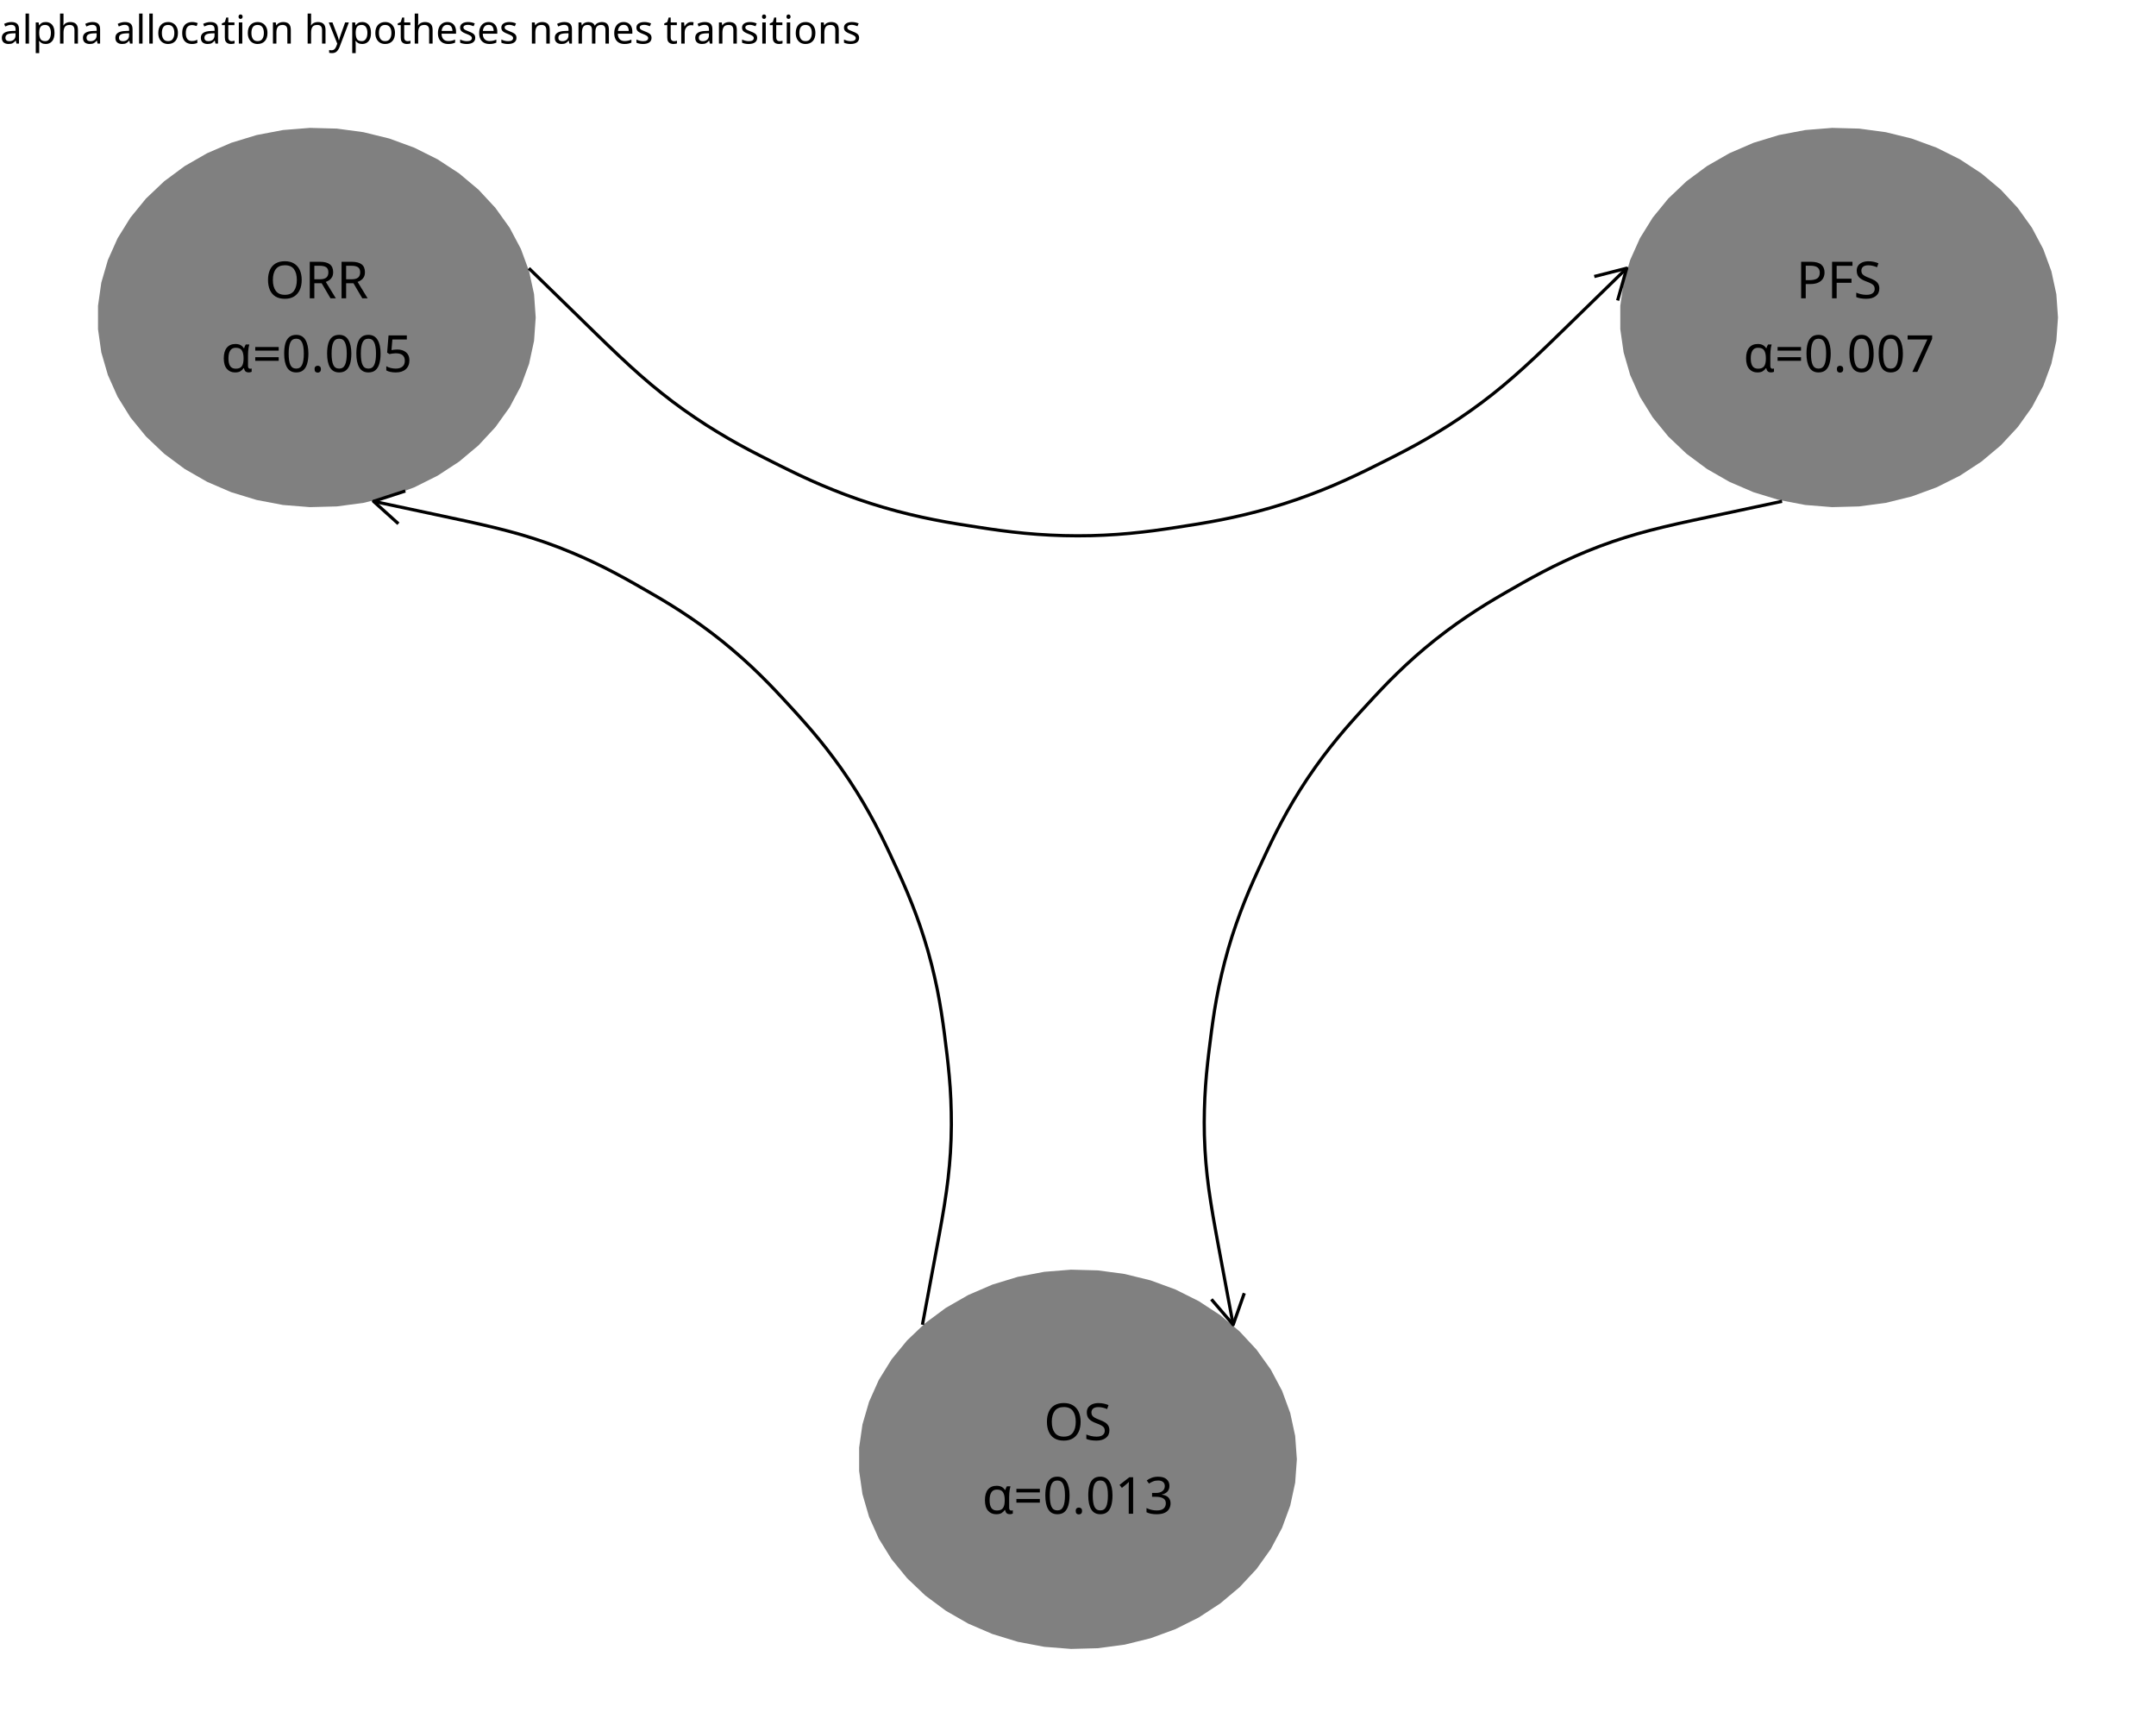
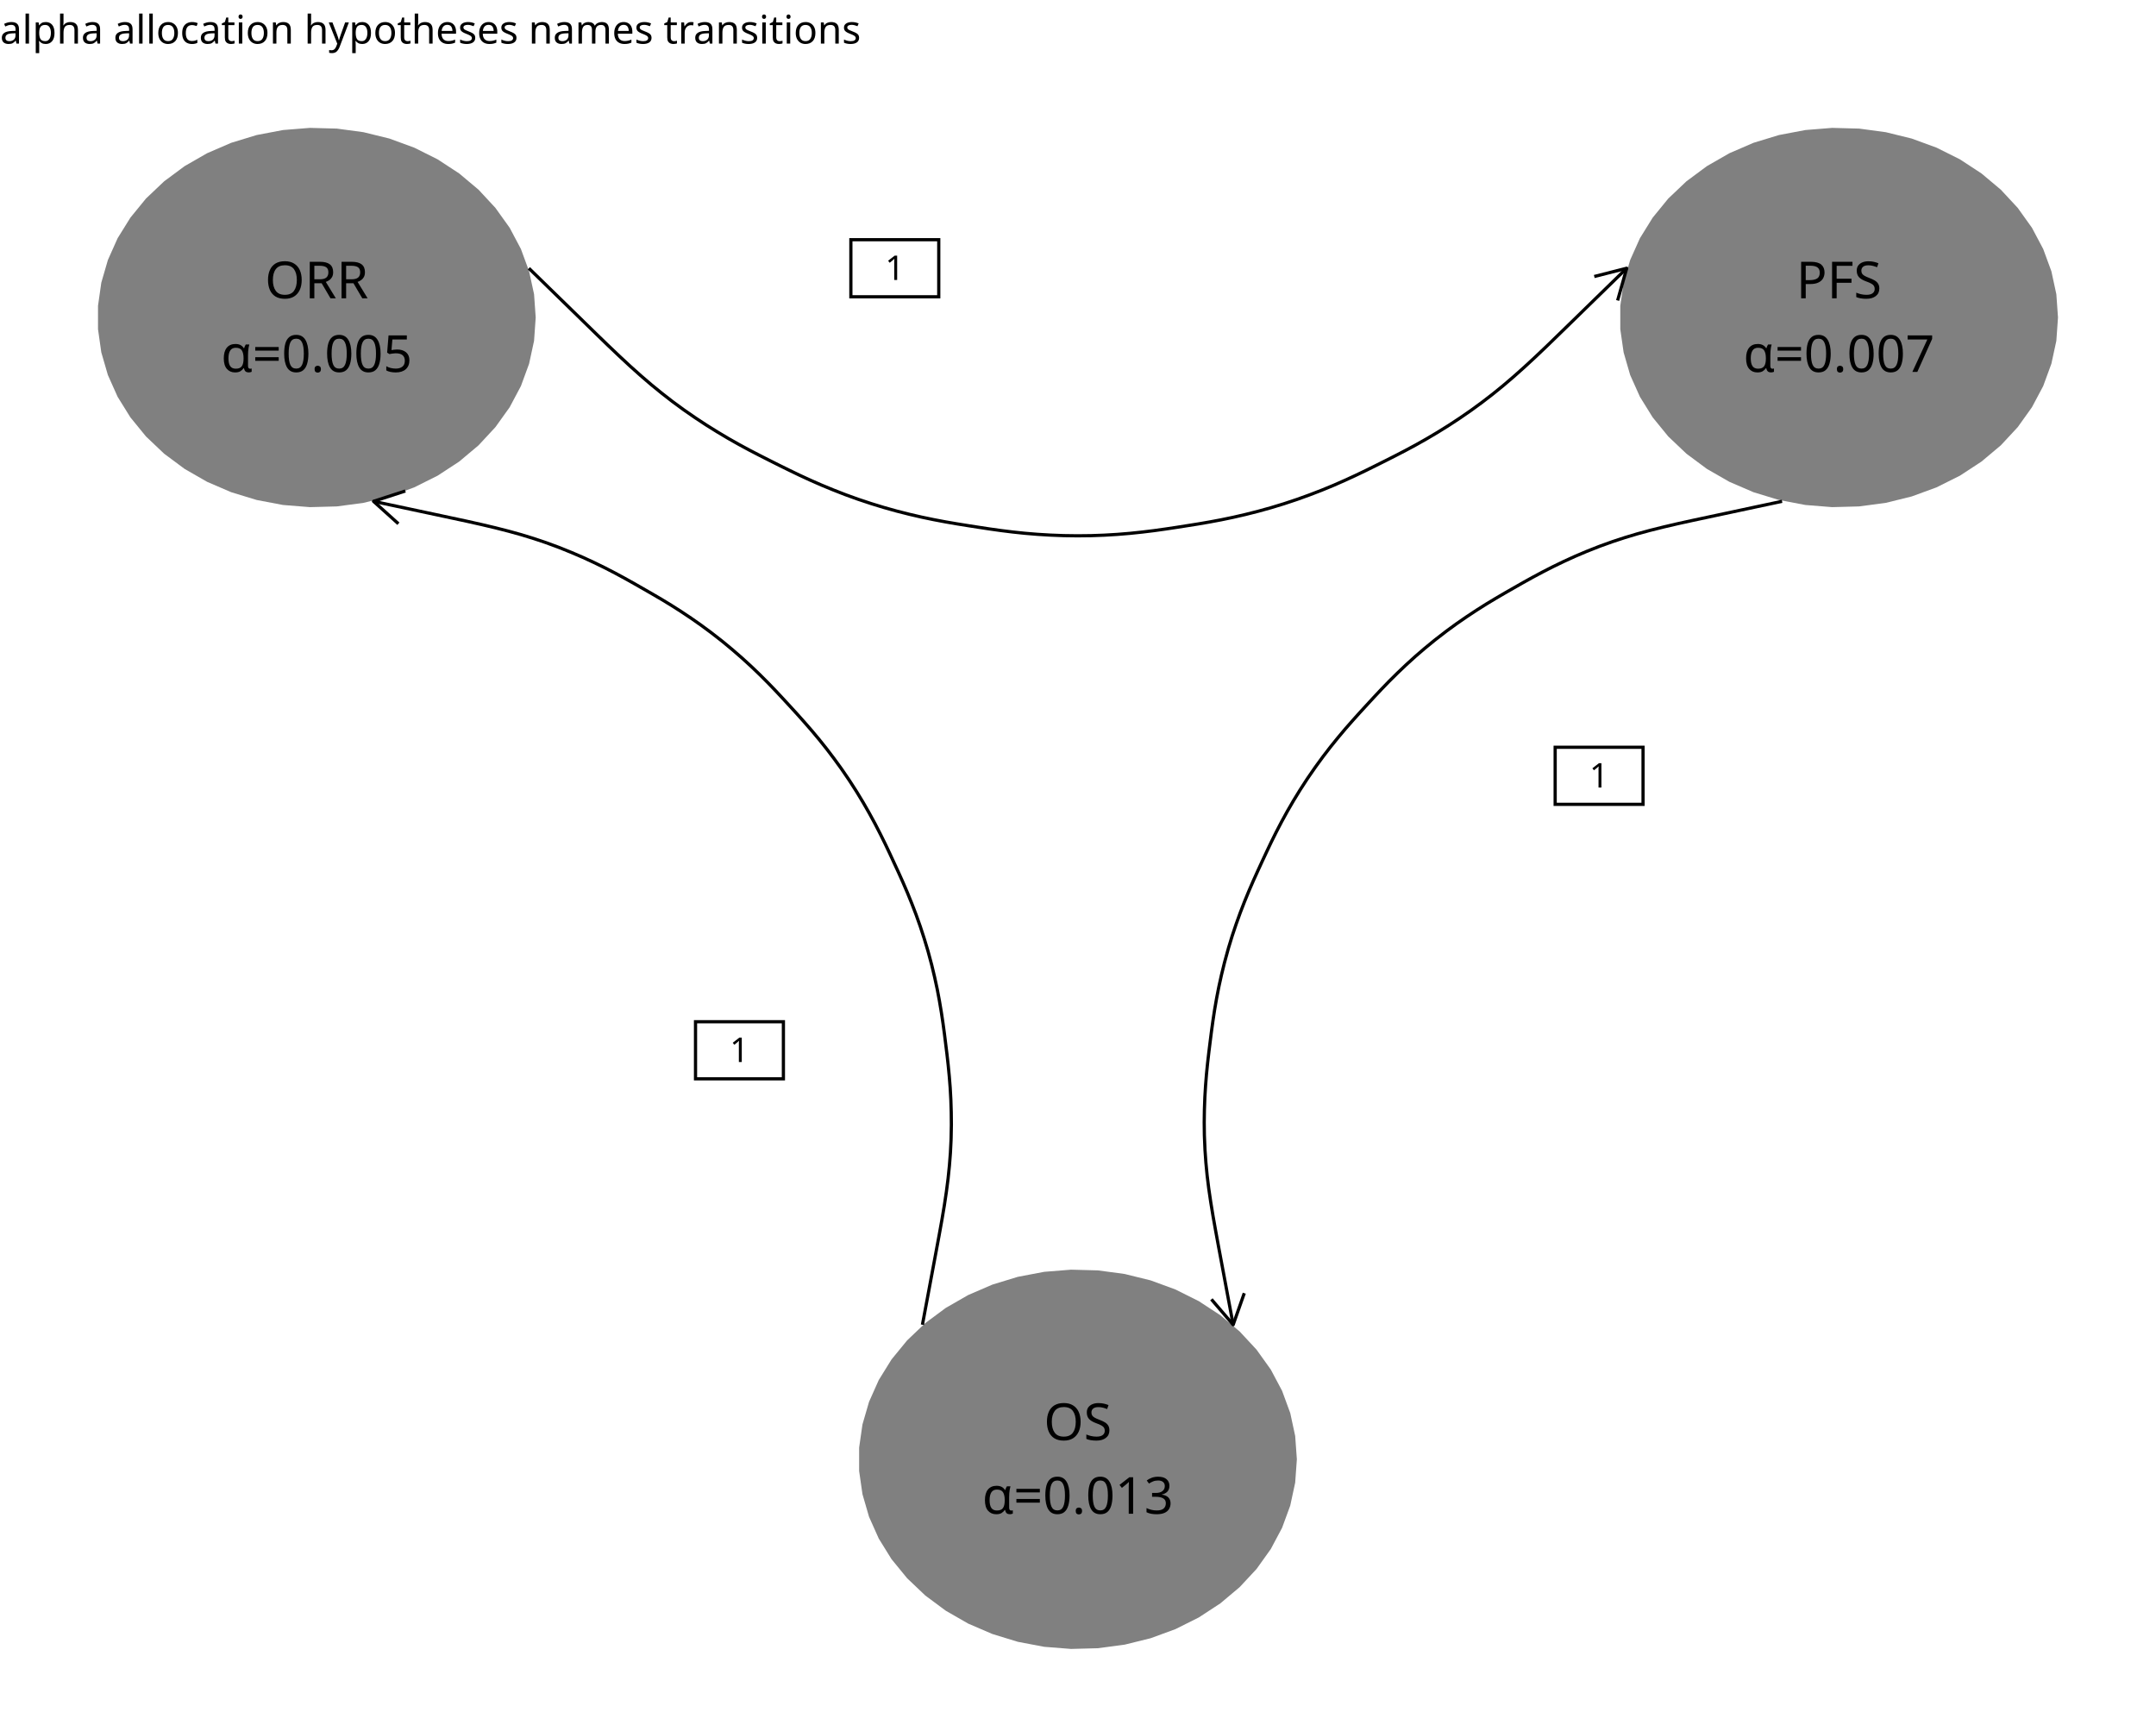
<svg xmlns="http://www.w3.org/2000/svg" class="svglite" data-engine-version="2.0" width="720.00pt" height="576.00pt" viewBox="0 0 720.00 576.00">
  <defs>
    <style type="text/css">
    .svglite line, .svglite polyline, .svglite polygon, .svglite path, .svglite rect, .svglite circle {
      fill: none;
      stroke: #000000;
      stroke-linecap: round;
      stroke-linejoin: round;
      stroke-miterlimit: 10.00;
    }
  </style>
  </defs>
  <rect width="100%" height="100%" style="stroke: none; fill: #FFFFFF;" />
  <defs>
    <clipPath id="cpMC4wMHw3MjAuMDB8MC4wMHw1NzYuMDA=">
      <rect x="0.00" y="0.00" width="720.00" height="576.00" />
    </clipPath>
  </defs>
  <g clip-path="url(#cpMC4wMHw3MjAuMDB8MC4wMHw1NzYuMDA=)">
</g>
  <defs>
    <clipPath id="cpMC4wMHw3MjAuMDB8MTcuMzB8NTc2LjAw">
      <rect x="0.00" y="17.30" width="720.00" height="558.70" />
    </clipPath>
  </defs>
  <g clip-path="url(#cpMC4wMHw3MjAuMDB8MTcuMzB8NTc2LjAw)">
    <polygon points="178.90,106.02 178.35,98.24 176.69,90.57 173.96,83.14 170.20,76.05 165.45,69.42 159.81,63.34 153.34,57.91 146.15,53.21 138.35,49.31 130.06,46.27 121.39,44.14 112.49,42.94 103.49,42.70 94.52,43.42 85.72,45.09 77.23,47.68 69.17,51.16 61.66,55.47 54.82,60.54 48.75,66.30 43.55,72.67 39.28,79.54 36.03,86.82 33.83,94.38 32.73,102.12 32.73,109.92 33.83,117.66 36.03,125.23 39.28,132.50 43.55,139.37 48.75,145.74 54.82,151.50 61.66,156.58 69.17,160.89 77.23,164.36 85.72,166.95 94.52,168.62 103.49,169.34 112.49,169.10 121.39,167.91 130.06,165.77 138.35,162.73 146.15,158.83 153.34,154.13 159.81,148.70 165.45,142.62 170.20,135.99 173.96,128.91 176.69,121.47 178.35,113.81 178.90,106.02 " style="stroke-width: 1.07; stroke: none; stroke-linecap: butt; fill: #808080;" />
    <polygon points="687.27,106.02 686.72,98.24 685.06,90.57 682.33,83.14 678.57,76.05 673.83,69.42 668.18,63.34 661.71,57.91 654.53,53.21 646.73,49.31 638.43,46.27 629.77,44.14 620.87,42.94 611.86,42.70 602.90,43.42 594.10,45.09 585.60,47.68 577.54,51.16 570.03,55.47 563.19,60.54 557.12,66.30 551.92,72.67 547.66,79.54 544.40,86.82 542.21,94.38 541.10,102.12 541.10,109.92 542.21,117.66 544.40,125.23 547.66,132.50 551.92,139.37 557.12,145.74 563.19,151.50 570.03,156.58 577.54,160.89 585.60,164.36 594.10,166.95 602.90,168.62 611.86,169.34 620.87,169.10 629.77,167.91 638.43,165.77 646.73,162.73 654.53,158.83 661.71,154.13 668.18,148.70 673.83,142.62 678.57,135.99 682.33,128.91 685.06,121.47 686.72,113.81 687.27,106.02 " style="stroke-width: 1.07; stroke: none; stroke-linecap: butt; fill: #808080;" />
    <polygon points="433.09,487.28 432.53,479.50 430.88,471.83 428.15,464.40 424.38,457.31 419.64,450.68 413.99,444.60 407.53,439.17 400.34,434.47 392.54,430.57 384.24,427.53 375.58,425.40 366.68,424.20 357.68,423.96 348.71,424.68 339.91,426.35 331.42,428.94 323.35,432.42 315.84,436.73 309.00,441.80 302.94,447.57 297.73,453.93 293.47,460.80 290.22,468.08 288.02,475.64 286.91,483.38 286.91,491.18 288.02,498.92 290.22,506.49 293.47,513.76 297.73,520.63 302.94,527.00 309.00,532.76 315.84,537.84 323.35,542.15 331.42,545.62 339.91,548.22 348.71,549.89 357.68,550.60 366.68,550.36 375.58,549.17 384.24,547.03 392.54,543.99 400.34,540.09 407.53,535.39 413.99,529.96 419.64,523.89 424.38,517.25 428.15,510.17 430.88,502.74 432.53,495.07 433.09,487.28 " style="stroke-width: 1.07; stroke: none; stroke-linecap: butt; fill: #808080;" />
    <text x="105.74" y="99.60" text-anchor="middle" style="font-size: 17.07px; font-family: sans;" textLength="37.95px" lengthAdjust="spacingAndGlyphs">ORR</text>
    <text x="105.74" y="124.19" text-anchor="middle" style="font-size: 17.07px; font-family: sans;" textLength="62.57px" lengthAdjust="spacingAndGlyphs">α=0.005</text>
    <text x="614.12" y="99.60" text-anchor="middle" style="font-size: 17.07px; font-family: sans;" textLength="33.21px" lengthAdjust="spacingAndGlyphs">PFS</text>
    <text x="614.12" y="124.19" text-anchor="middle" style="font-size: 17.07px; font-family: sans;" textLength="62.57px" lengthAdjust="spacingAndGlyphs">α=0.007</text>
    <text x="359.93" y="480.87" text-anchor="middle" style="font-size: 17.07px; font-family: sans;" textLength="24.68px" lengthAdjust="spacingAndGlyphs">OS</text>
    <text x="359.93" y="505.45" text-anchor="middle" style="font-size: 17.07px; font-family: sans;" textLength="62.57px" lengthAdjust="spacingAndGlyphs">α=0.013</text>
    <polyline points="308.05,442.35 308.07,442.24 308.19,441.56 308.51,439.89 309.03,437.07 309.77,433.14 310.66,428.36 311.65,423.08 312.66,417.66 313.64,412.39 314.55,407.34 315.36,402.52 316.05,397.92 316.62,393.50 317.06,389.21 317.39,385.00 317.60,380.79 317.63,379.78 317.71,375.57 317.67,371.38 317.54,367.26 317.32,363.25 317.01,359.38 316.65,355.67 316.25,352.10 315.82,348.63 315.39,345.18 314.91,341.64 314.36,337.98 313.72,334.18 312.98,330.26 312.11,326.25 311.14,322.19 310.05,318.12 309.83,317.33 308.61,313.29 307.31,309.31 305.93,305.43 304.49,301.68 303.03,298.08 301.56,294.66 300.09,291.38 298.62,288.21 297.16,285.04 295.63,281.82 293.99,278.50 292.23,275.08 290.32,271.57 288.28,268.01 286.12,264.44 283.84,260.89 283.39,260.21 281.01,256.73 278.55,253.34 276.06,250.06 273.55,246.92 271.06,243.94 268.61,241.13 266.22,238.45 263.86,235.87 261.50,233.31 259.06,230.70 256.50,228.04 253.77,225.31 250.89,222.55 247.86,219.78 244.71,217.04 241.47,214.35 240.83,213.84 237.50,211.25 234.13,208.76 230.76,206.40 227.41,204.17 224.14,202.09 220.95,200.15 217.85,198.34 214.82,196.60 211.79,194.87 208.68,193.13 205.42,191.37 202.00,189.60 198.41,187.85 194.69,186.13 190.85,184.48 186.94,182.90 186.18,182.61 182.23,181.16 178.23,179.82 174.13,178.56 169.88,177.38 165.42,176.24 160.72,175.13 155.77,174.02 150.58,172.91 145.21,171.76 139.89,170.63 134.98,169.58 130.84,168.70 127.75,168.04 125.83,167.63 124.94,167.44 124.74,167.40 124.74,167.40 " style="stroke-width: 1.07; stroke-linecap: butt;" />
    <polyline points="135.36,163.95 124.74,167.40 133.04,174.88 " style="stroke-width: 1.07; stroke-linecap: butt;" />
    <polyline points="176.62,89.57 176.70,89.65 177.18,90.12 178.35,91.26 180.35,93.21 183.19,95.98 186.70,99.40 190.66,103.26 194.80,107.30 198.91,111.31 202.88,115.16 206.71,118.80 210.40,122.23 213.99,125.44 217.51,128.46 221.01,131.31 224.52,134.04 228.09,136.66 228.47,136.93 232.12,139.46 235.81,141.89 239.50,144.19 243.16,146.37 246.75,148.40 250.24,150.29 253.64,152.05 256.95,153.73 260.22,155.37 263.55,157.01 266.99,158.67 270.59,160.33 274.35,161.98 278.28,163.60 282.33,165.18 286.48,166.68 290.69,168.08 290.93,168.16 295.18,169.46 299.43,170.65 303.65,171.72 307.79,172.68 311.83,173.52 315.73,174.26 319.50,174.91 323.17,175.50 326.78,176.06 330.45,176.62 334.23,177.15 338.17,177.64 342.26,178.07 346.49,178.42 350.83,178.68 355.24,178.85 359.68,178.91 359.93,178.91 364.37,178.86 368.78,178.70 373.13,178.44 377.36,178.09 381.47,177.66 385.41,177.18 389.20,176.65 392.87,176.10 396.49,175.53 400.15,174.95 403.91,174.30 407.81,173.57 411.84,172.73 415.97,171.78 420.19,170.71 424.44,169.53 428.68,168.24 428.93,168.16 433.14,166.76 437.29,165.26 441.35,163.70 445.29,162.08 449.06,160.42 452.67,158.76 456.12,157.11 459.45,155.46 462.73,153.82 466.03,152.15 469.42,150.39 472.91,148.51 476.49,146.49 480.15,144.32 483.84,142.02 487.53,139.60 491.18,137.08 491.39,136.93 494.96,134.32 498.48,131.61 501.98,128.77 505.49,125.77 509.07,122.58 512.76,119.17 516.57,115.55 520.52,111.72 524.62,107.73 528.77,103.68 532.76,99.79 536.33,96.31 539.24,93.47 541.34,91.42 542.60,90.20 543.14,89.67 543.24,89.57 543.24,89.57 " style="stroke-width: 1.07; stroke-linecap: butt;" />
    <polyline points="540.21,100.33 543.24,89.57 532.41,92.33 " style="stroke-width: 1.07; stroke-linecap: butt;" />
    <polyline points="595.13,167.40 595.02,167.42 594.33,167.57 592.68,167.92 589.87,168.52 585.96,169.35 581.20,170.37 575.95,171.49 570.56,172.64 565.32,173.76 560.31,174.86 555.55,175.97 551.03,177.10 546.74,178.27 542.61,179.51 538.59,180.83 534.63,182.25 533.68,182.61 529.76,184.16 525.91,185.80 522.16,187.51 518.55,189.26 515.09,191.03 511.80,192.79 508.66,194.53 505.63,196.26 502.60,197.99 499.52,199.79 496.35,201.70 493.09,203.76 489.76,205.96 486.39,208.29 483.01,210.76 479.68,213.33 479.03,213.84 475.77,216.51 472.60,219.24 469.55,222.01 466.64,224.78 463.88,227.51 461.29,230.19 458.83,232.81 456.46,235.38 454.10,237.95 451.72,240.60 449.28,243.38 446.80,246.33 444.29,249.44 441.79,252.69 439.33,256.06 436.93,259.53 436.47,260.21 434.18,263.74 431.99,267.31 429.92,270.88 427.99,274.40 426.20,277.84 424.54,281.18 423.00,284.42 421.52,287.59 420.06,290.76 418.59,294.01 417.12,297.40 415.65,300.97 414.21,304.69 412.82,308.55 411.49,312.51 410.26,316.54 410.04,317.33 408.93,321.39 407.93,325.46 407.04,329.49 406.27,333.43 405.61,337.25 405.05,340.94 404.56,344.50 404.12,347.96 403.69,351.42 403.28,354.97 402.91,358.65 402.60,362.49 402.36,366.47 402.21,370.58 402.15,374.75 402.20,378.96 402.23,379.78 402.41,383.99 402.71,388.20 403.12,392.46 403.66,396.84 404.33,401.40 405.11,406.16 406.00,411.16 406.96,416.38 407.97,421.78 408.97,427.12 409.89,432.06 410.67,436.22 411.25,439.32 411.61,441.26 411.78,442.15 411.82,442.35 411.82,442.35 " style="stroke-width: 1.07; stroke-linecap: butt;" />
    <polyline points="404.55,433.86 411.82,442.35 415.53,431.81 " style="stroke-width: 1.07; stroke-linecap: butt;" />
+     <rect x="232.27" y="341.17" width="29.35" height="19.06" style="stroke-width: 1.07; stroke-linecap: butt; stroke-linejoin: miter; fill: #FFFFFF;" />
+     <rect x="284.15" y="80.04" width="29.35" height="19.06" style="stroke-width: 1.07; stroke-linecap: butt; stroke-linejoin: miter; fill: #FFFFFF;" />
+     <rect x="519.35" y="249.52" width="29.35" height="19.06" style="stroke-width: 1.07; stroke-linecap: butt; stroke-linejoin: miter; fill: #FFFFFF;" />
+     <text x="246.94" y="354.62" text-anchor="middle" style="font-size: 11.38px; font-family: sans;" textLength="6.33px" lengthAdjust="spacingAndGlyphs">1</text>
+     <text x="298.83" y="93.49" text-anchor="middle" style="font-size: 11.38px; font-family: sans;" textLength="6.33px" lengthAdjust="spacingAndGlyphs">1</text>
+     <text x="534.02" y="262.97" text-anchor="middle" style="font-size: 11.38px; font-family: sans;" textLength="6.33px" lengthAdjust="spacingAndGlyphs">1</text>
  </g>
  <g clip-path="url(#cpMC4wMHw3MjAuMDB8MC4wMHw1NzYuMDA=)">
    <text x="0.00" y="14.56" style="font-size: 13.20px; font-family: sans;" textLength="270.07px" lengthAdjust="spacingAndGlyphs">alpha allocation hypotheses names transitions</text>
  </g>
</svg>
